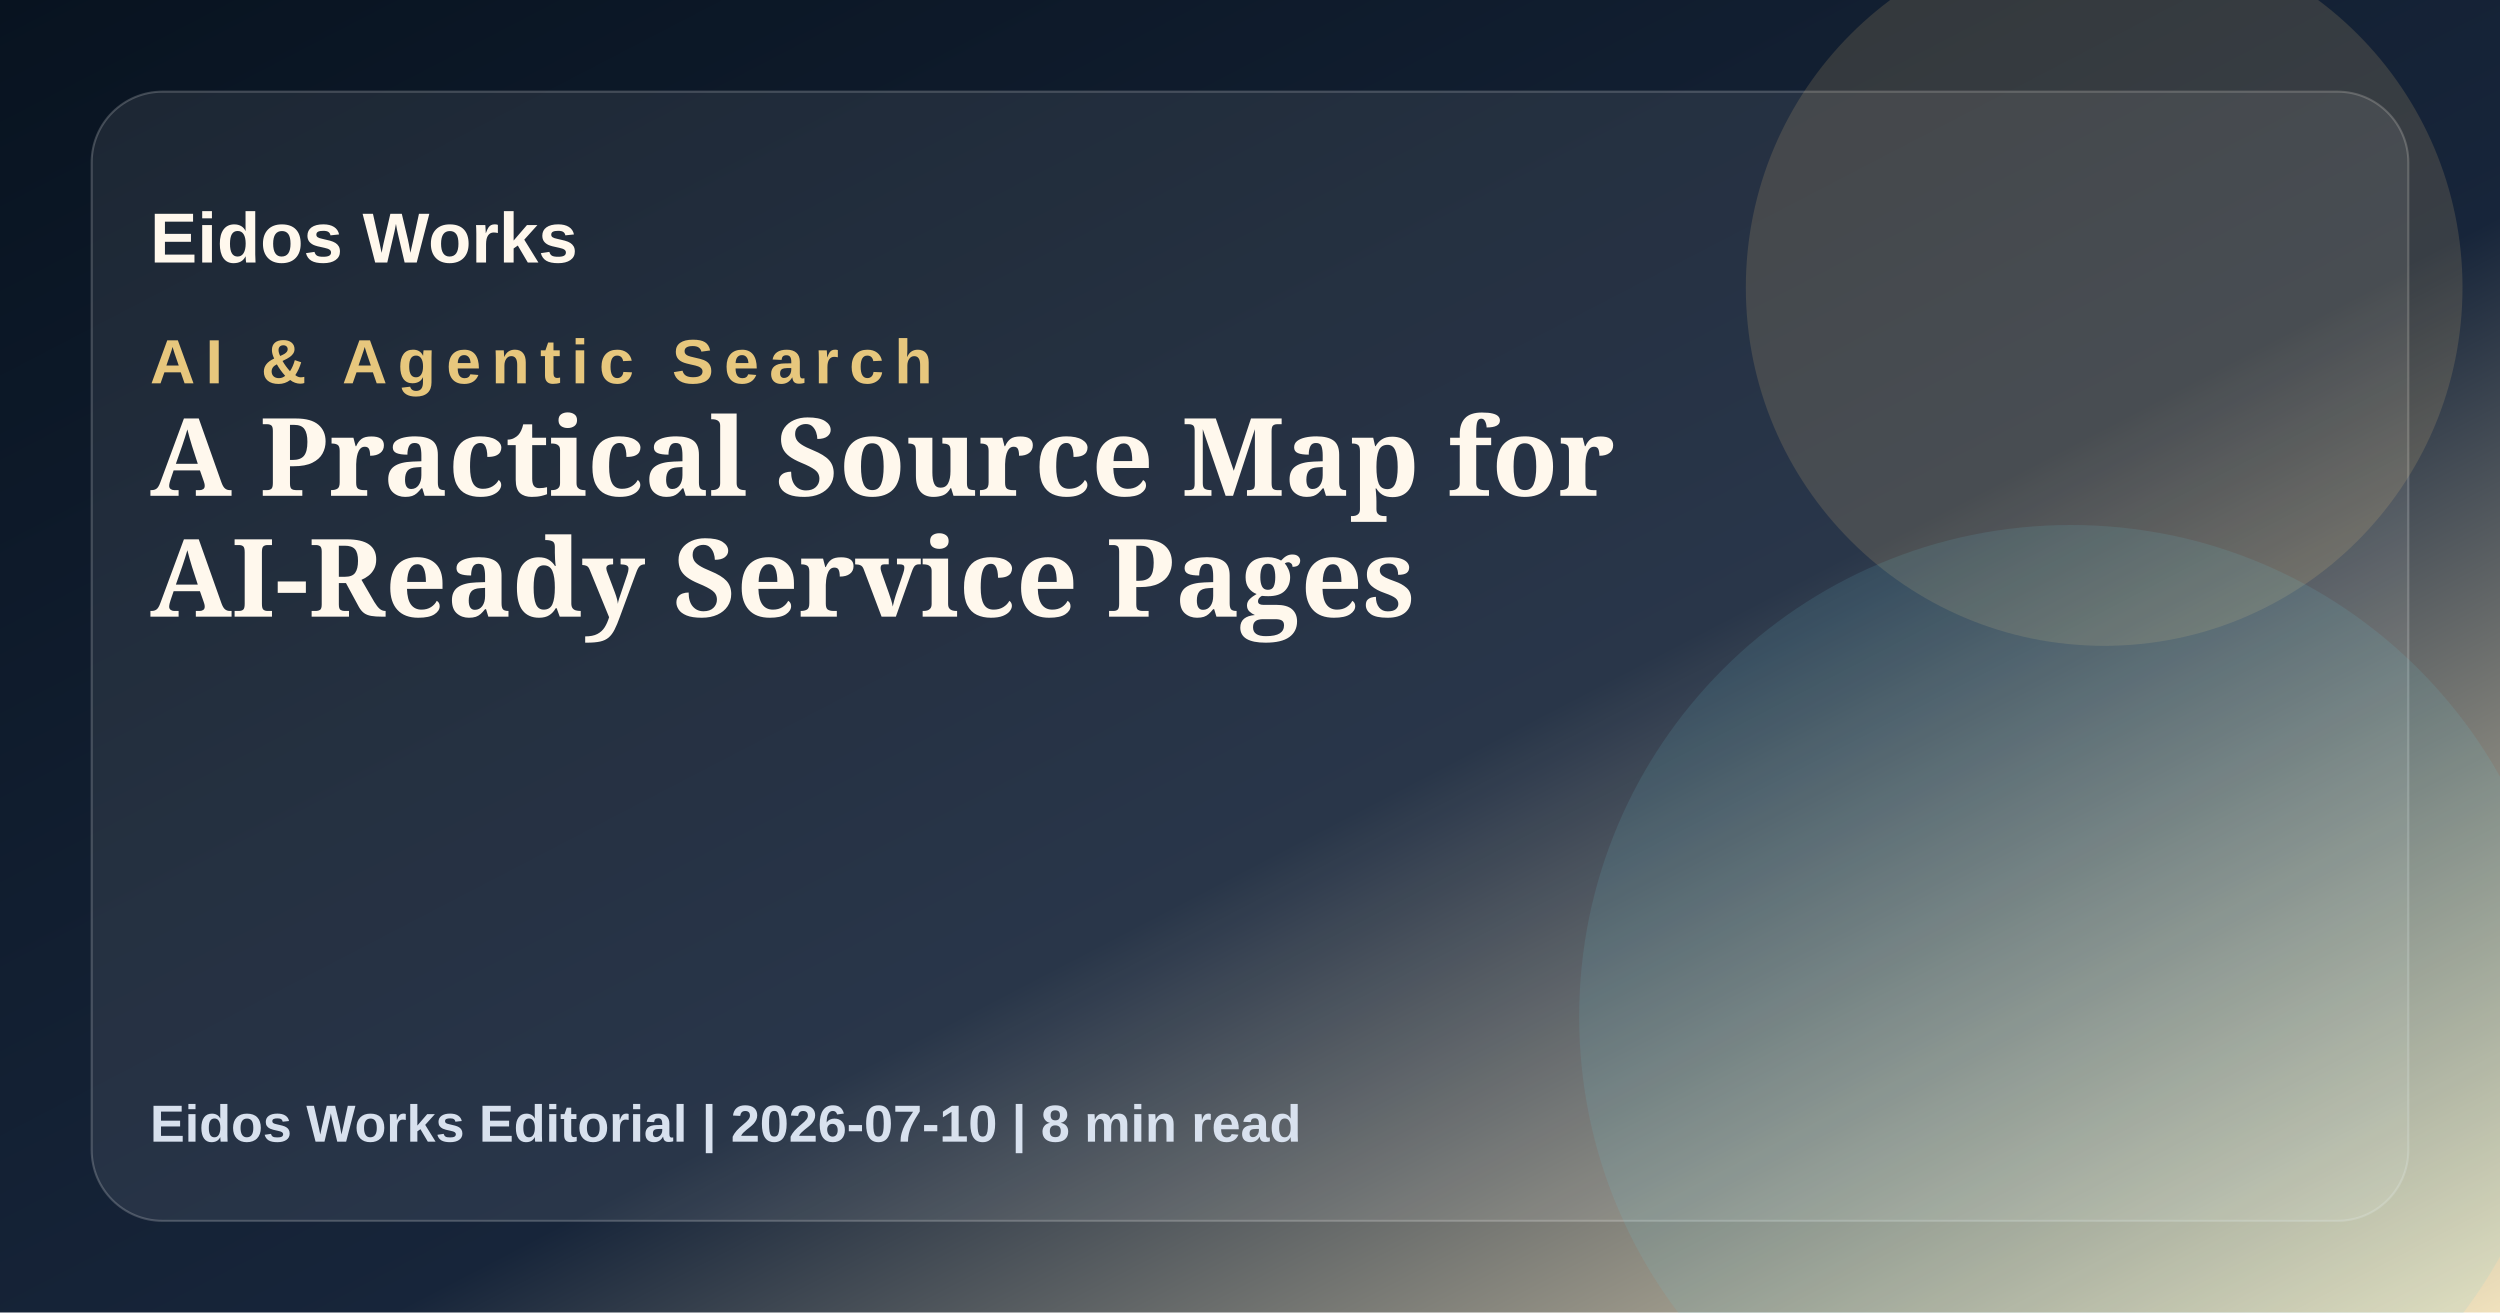
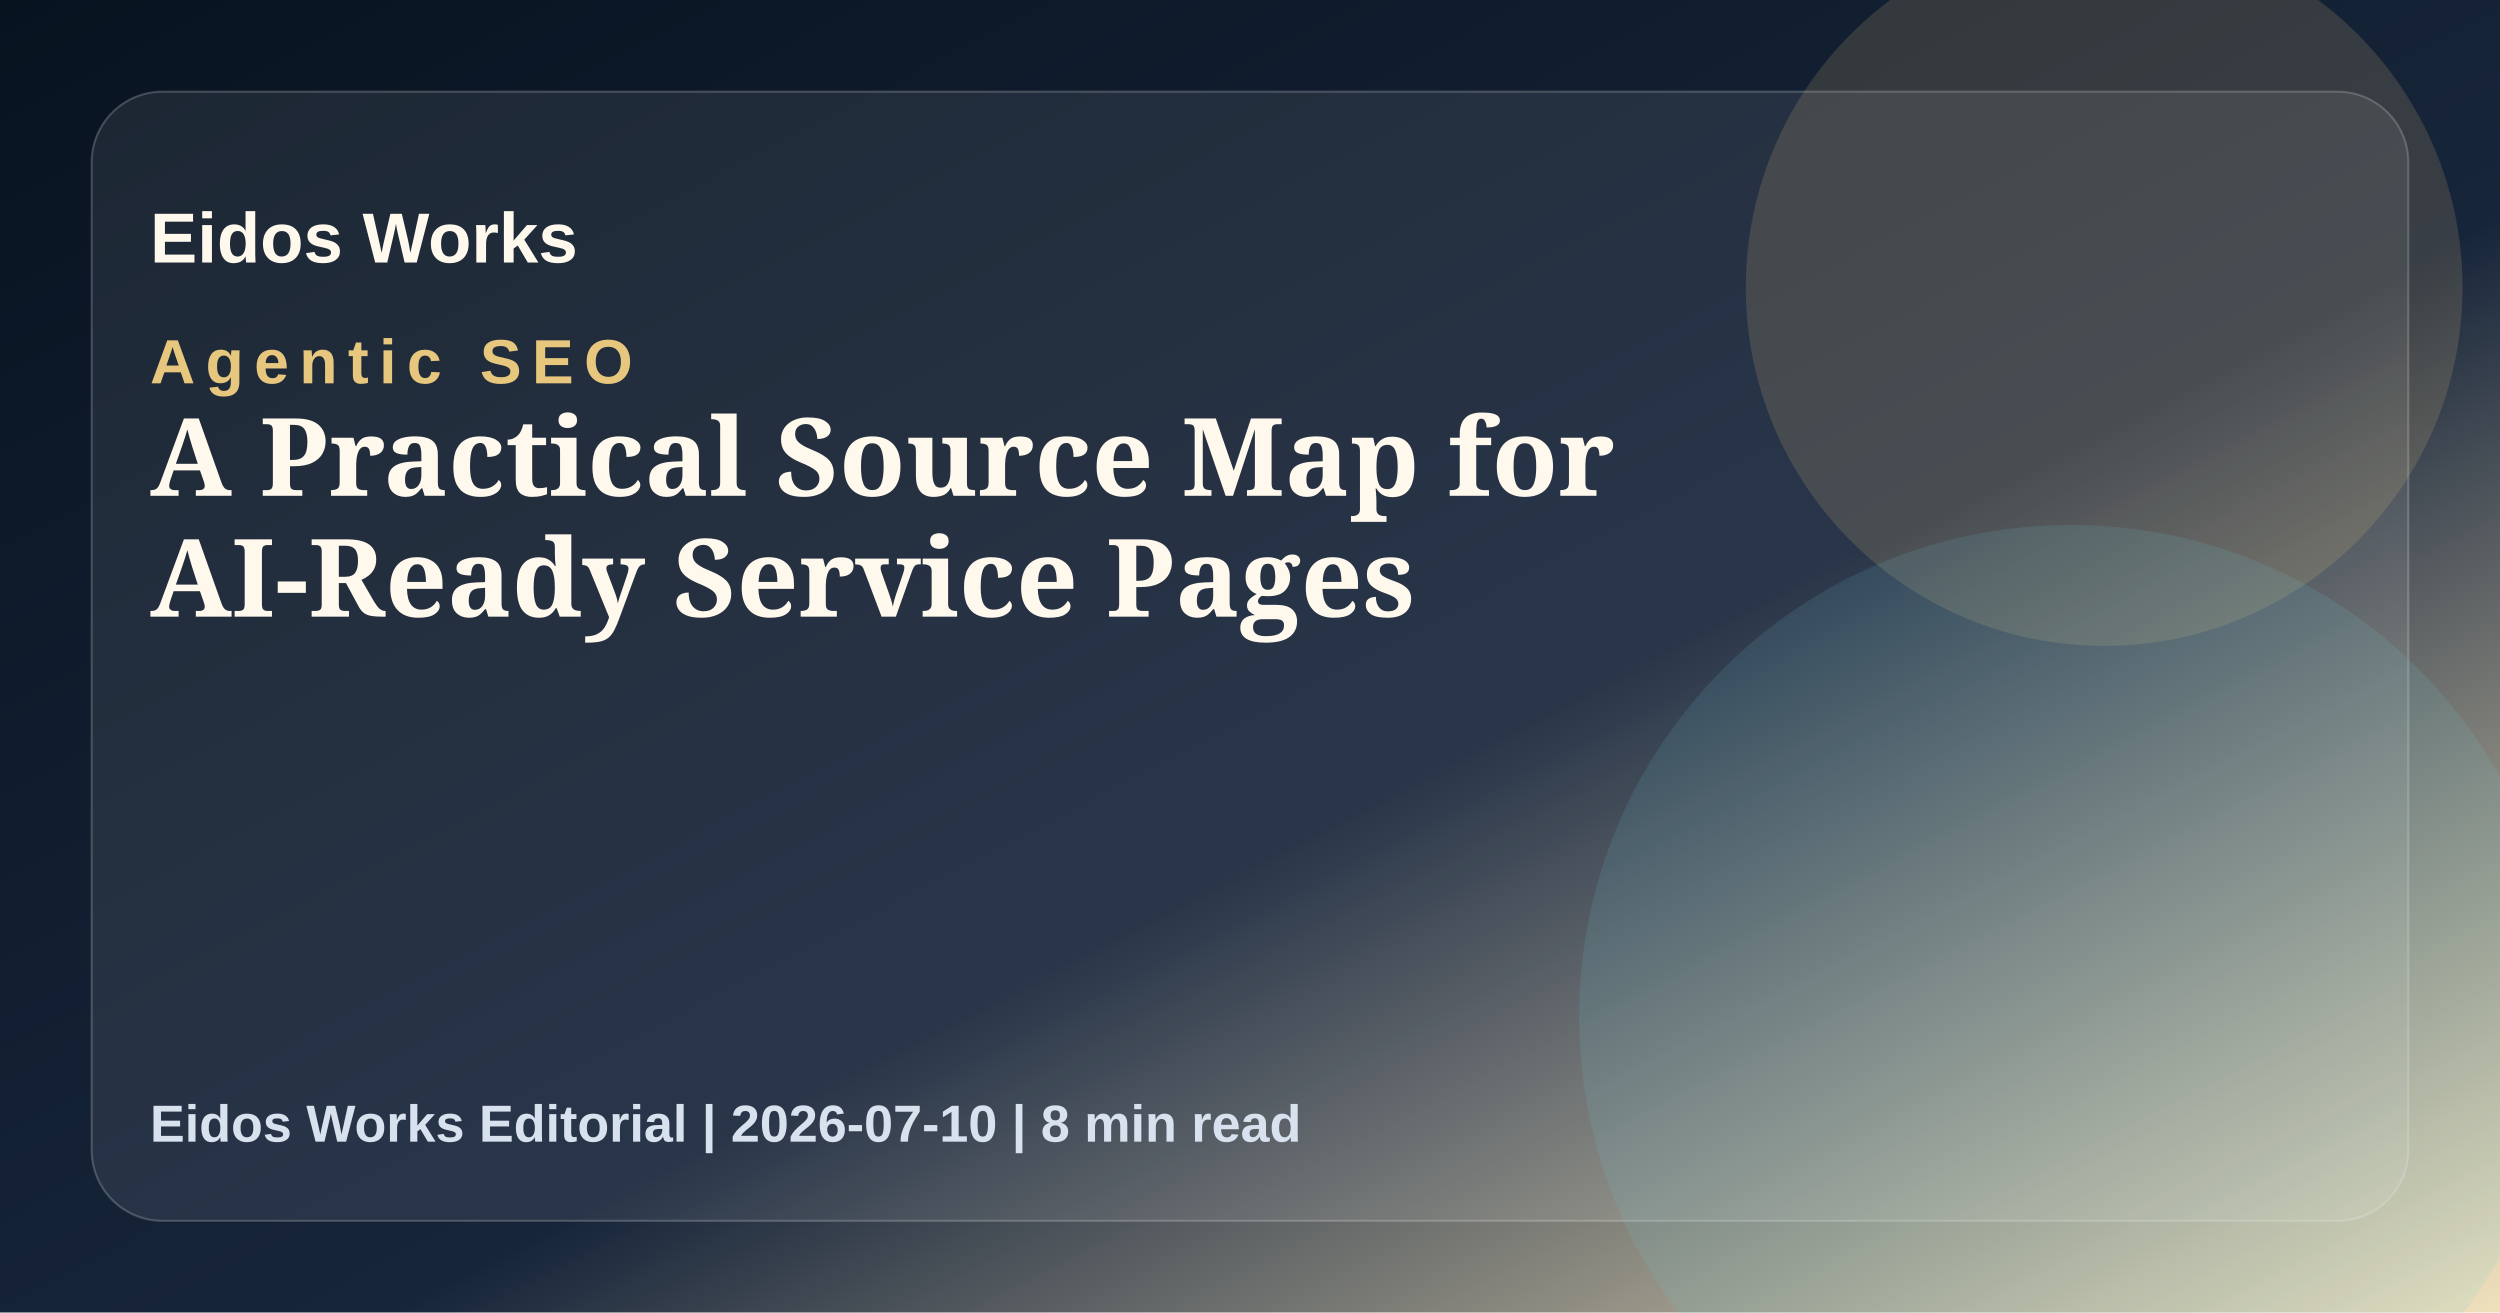
<svg xmlns="http://www.w3.org/2000/svg" width="1200" height="630" viewBox="0 0 1200 630" role="img" aria-label="A Practical Source Map for AI-Ready Service Pages">
  <defs>
    <linearGradient id="bg" x1="0" x2="1" y1="0" y2="1">
      <stop offset="0" stop-color="#081320" />
      <stop offset="0.58" stop-color="#17253a" />
      <stop offset="1" stop-color="#f1e2bd" />
    </linearGradient>
    <style>
      .eyebrow { fill: #e7c77d; font: 800 30px Arial, sans-serif; letter-spacing: 5px; text-transform: uppercase; }
      .title { fill: #fff8ed; font: 800 52px Georgia, serif; }
      .meta { fill: #d8e1ee; font: 700 25px Arial, sans-serif; }
      .brand { fill: #fff8ed; font: 900 34px Arial, sans-serif; }
    </style>
  </defs>
  <rect width="1200" height="630" fill="url(#bg)" />
  <rect x="44" y="44" width="1112" height="542" rx="34" fill="rgba(255,255,255,0.08)" stroke="rgba(255,255,255,0.2)" />
  <circle cx="1010" cy="138" r="172" fill="rgba(231,199,125,0.16)" />
  <circle cx="994" cy="488" r="236" fill="rgba(111,205,222,0.13)" />
  <text x="72" y="126" class="brand">Eidos Works</text>
-   <text x="72" y="184" class="eyebrow">AI &amp; Agentic Search</text>
+   <text x="72" y="184" class="eyebrow">Agentic SEO</text>
  <text x="72" y="238" class="title">A Practical Source Map for</text>
  <text x="72" y="296" class="title">AI-Ready Service Pages</text>
  <text x="72" y="548" class="meta">Eidos Works Editorial | 2026-07-10 | 8 min read</text>
</svg>
